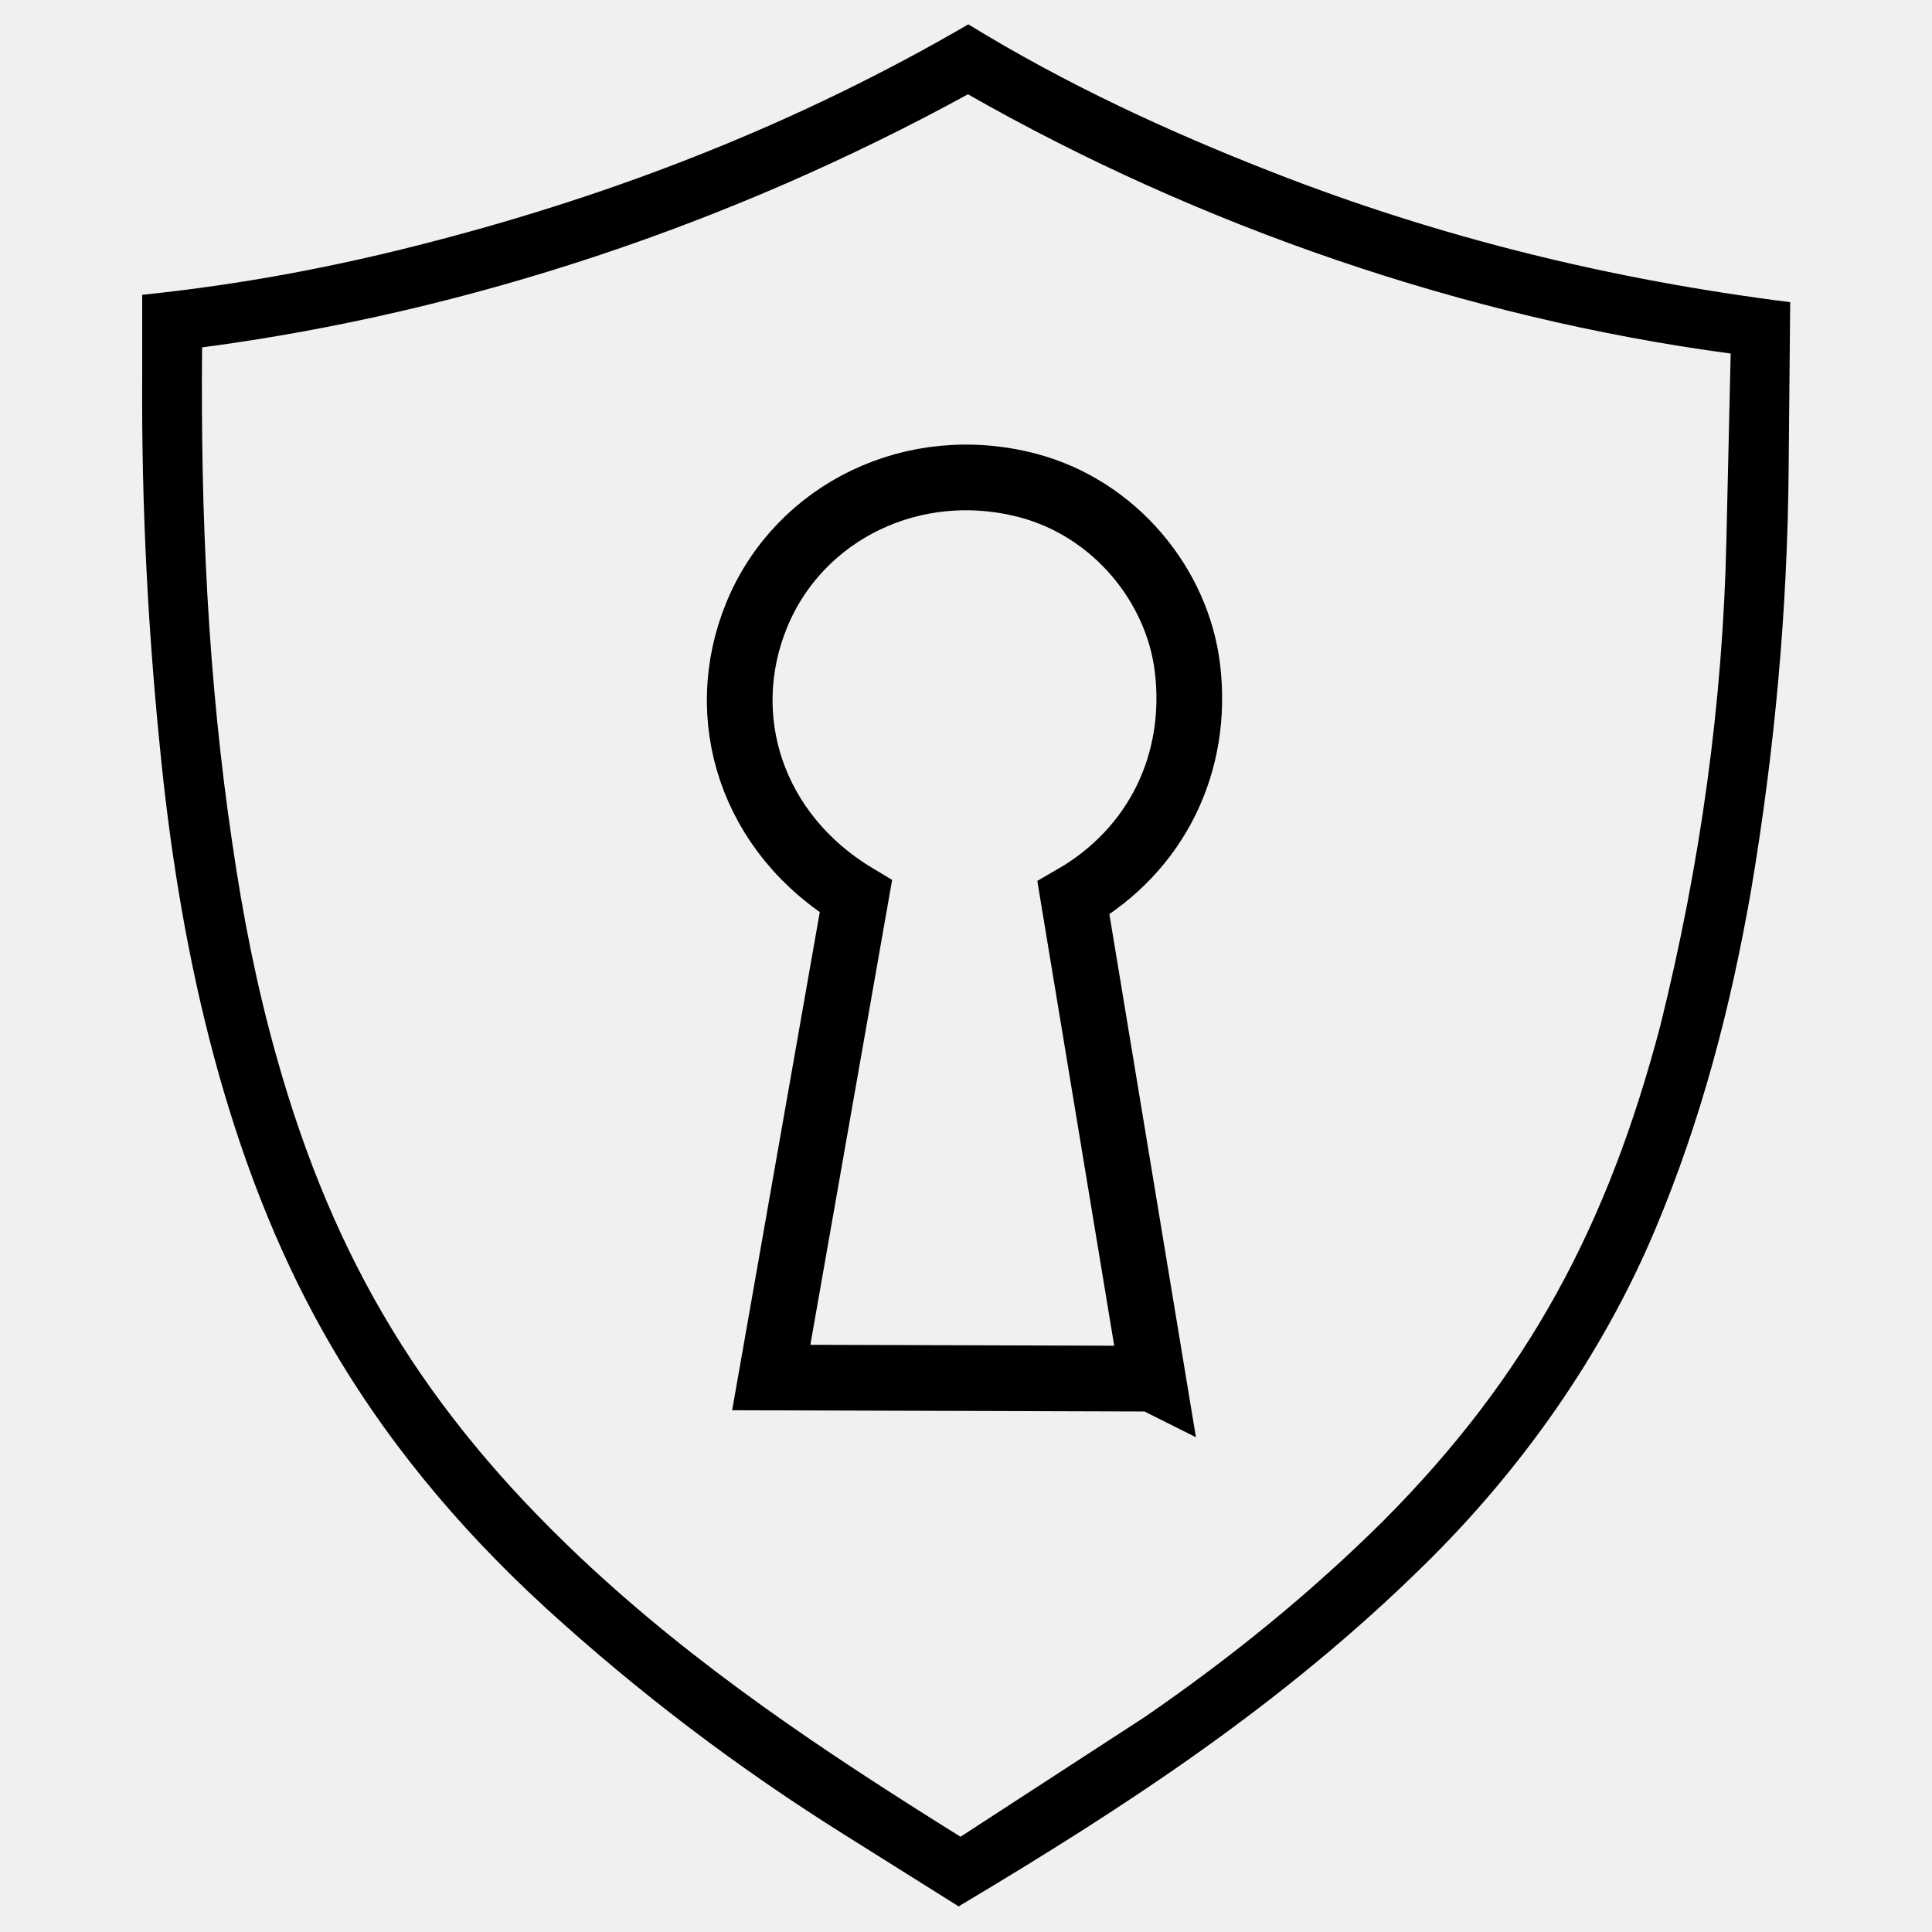
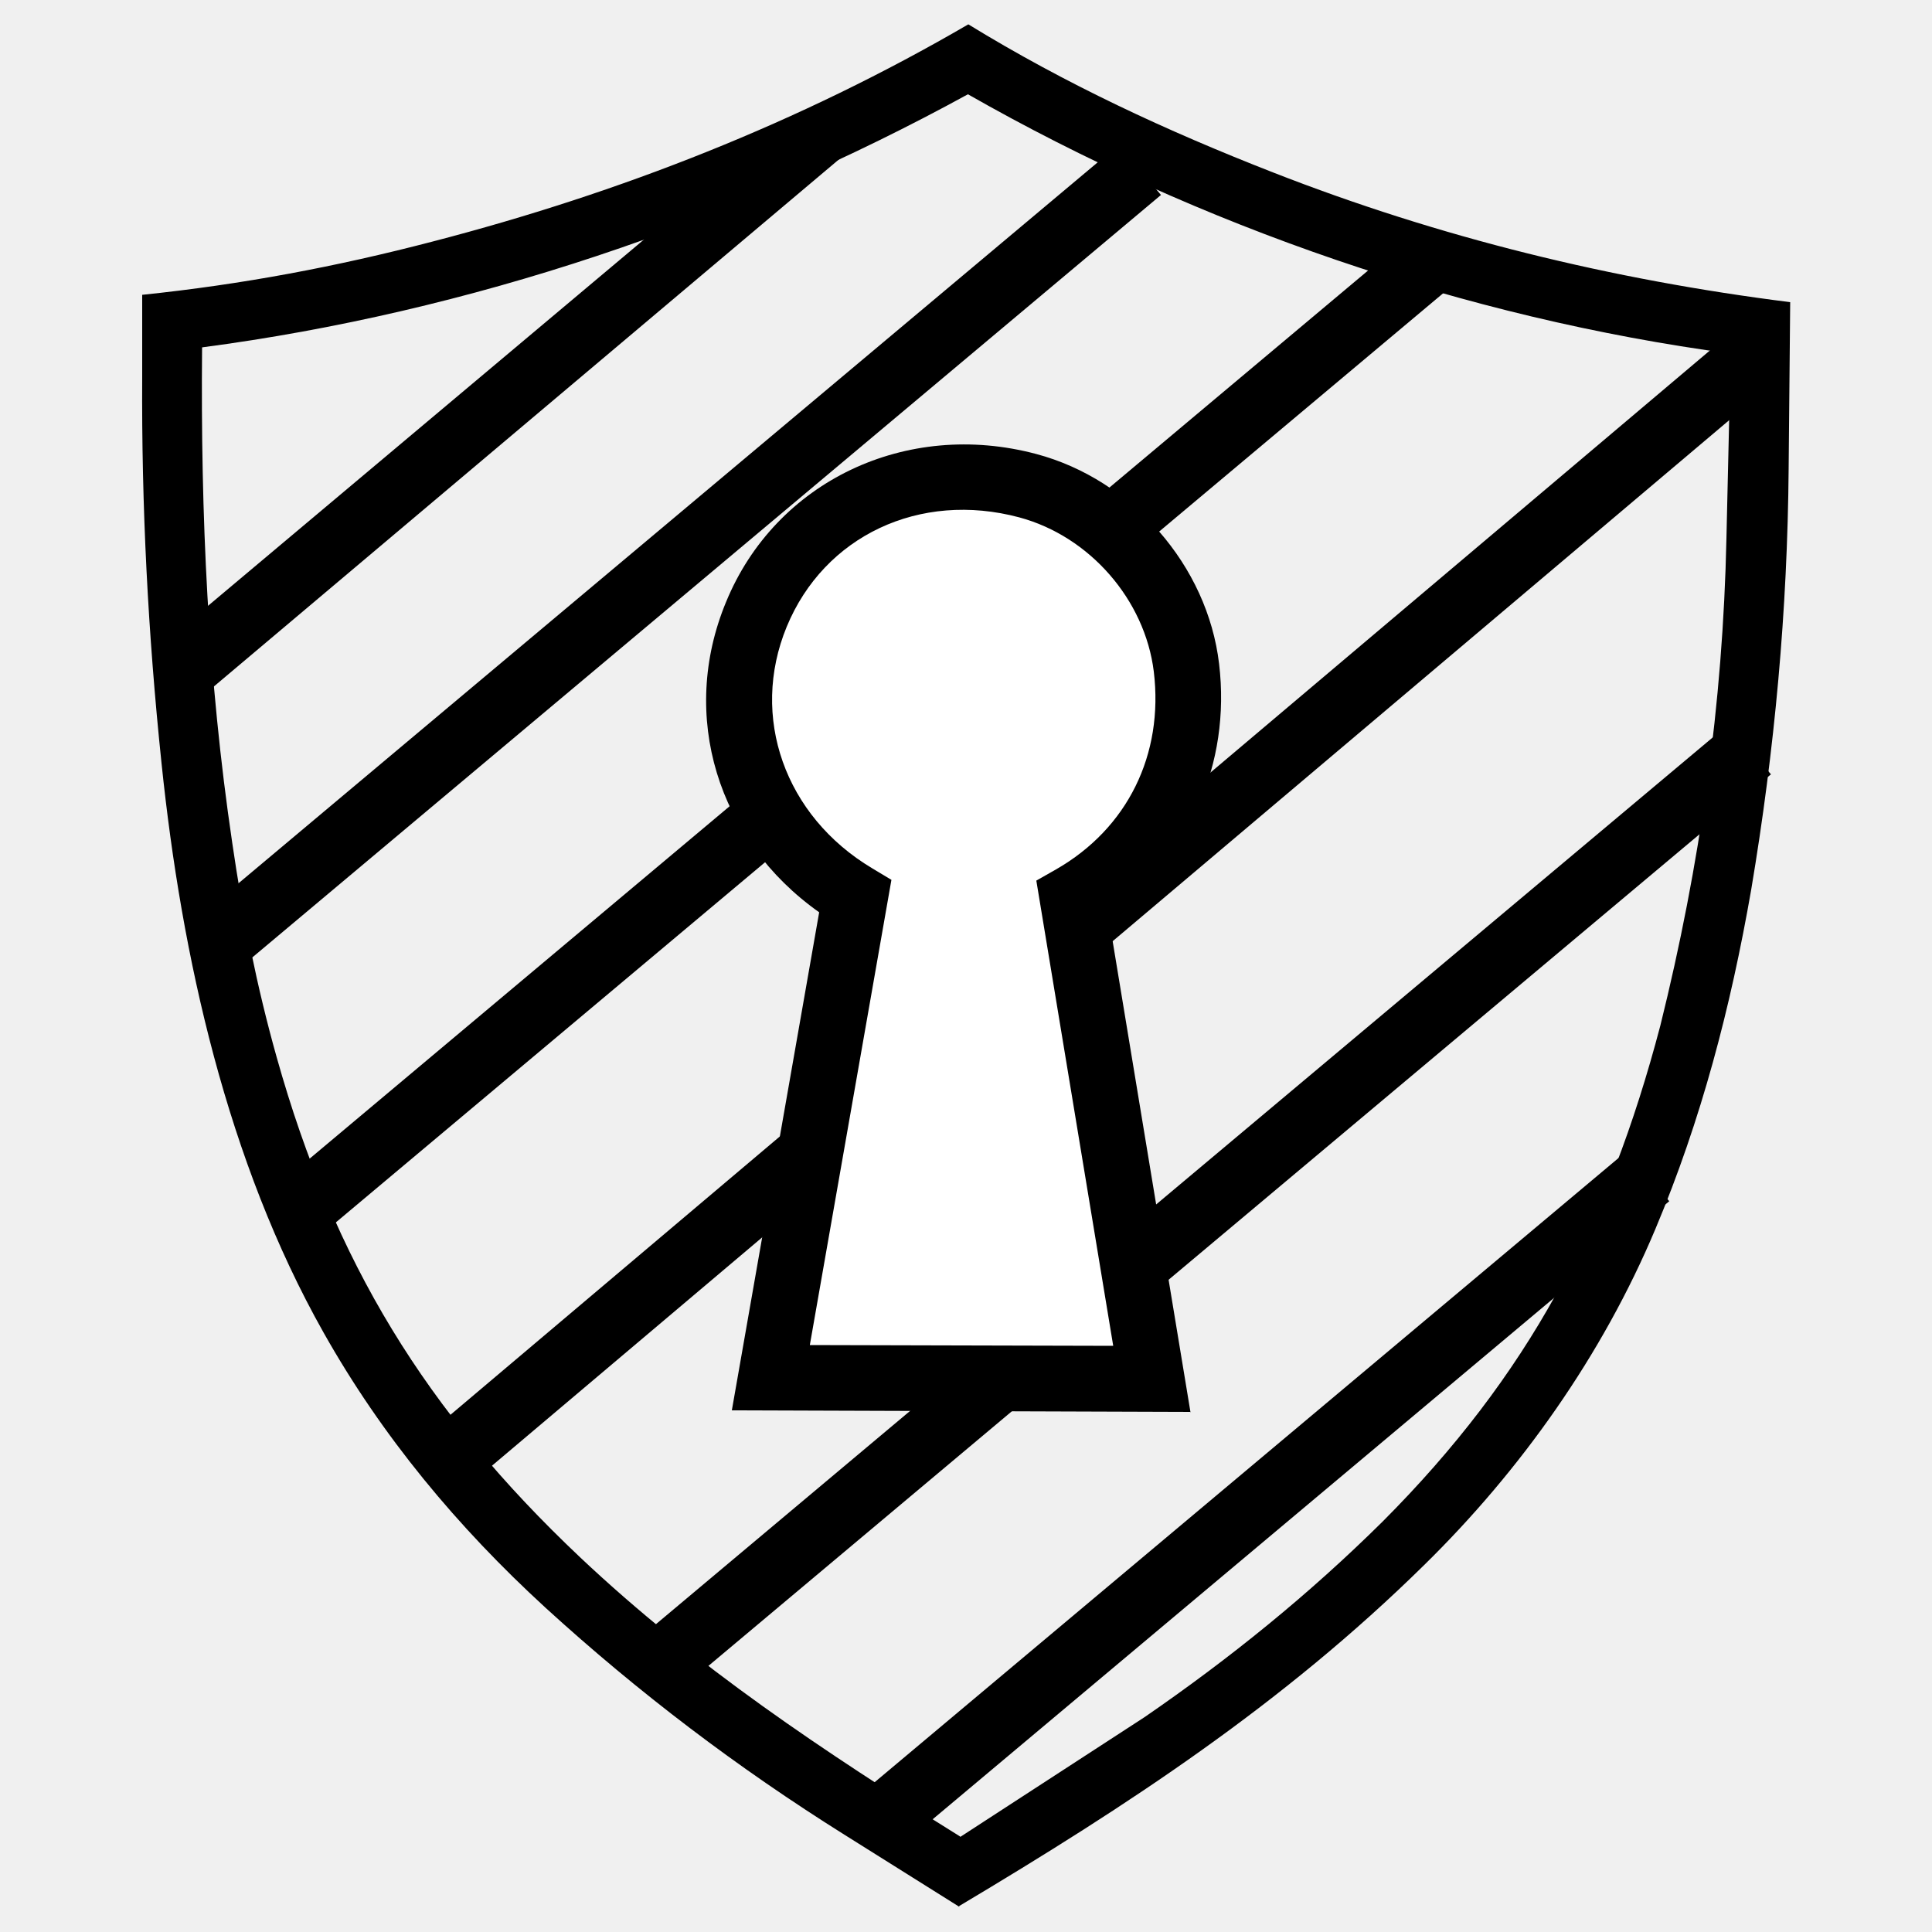
<svg xmlns="http://www.w3.org/2000/svg" id="Layer_1" version="1.1" viewBox="0 0 500 500">
  <defs>
    <style>
      .st0 {
-         fill: none;
-         stroke: #000;
-         stroke-miterlimit: 10;
-         stroke-width: 17px;
+         fill: #fff;
      }
    </style>
  </defs>
-   <path class="st0" d="M298.2,356.8l-98.6-.3,21.9-124.5c-27-16.2-36.6-46.4-25.6-73s40.6-41.2,70.3-33.3c22.4,6,38.5,25.8,41.1,47.1,3,24.7-8,47.2-29.5,59.6l20.6,124.5Z" />
  <path d="M248.3,493.5l-29.8-18.7c-27.6-17.3-53.2-36.7-77.3-58.7-22.8-20.9-42.3-44.3-57.5-71.3-24.9-44.2-36.7-97.1-41.9-147.3-3.5-33.5-5.2-66.4-5-100.1v-21.1c26-2.7,50.3-7.3,75.2-13.8,48.5-12.6,95-30.8,138.6-56.2,25.1,15.4,51.4,27.6,78.8,38.3,43.2,16.9,87.8,27.8,133.9,33.6l-.4,43c-.3,36.8-3.6,72.8-9.7,109.1-5.3,30.4-12.9,59.5-24.8,87.8-13.7,32.6-34.8,62.4-59.9,87-36.4,35.8-76.2,61.9-120.3,88.2ZM248.5,475.4l47.7-31c22.1-15.2,42.5-31.7,61.6-50.6,37.7-37.8,58.3-76.7,71.9-128.4,10.3-41.5,16.2-83.3,17.1-126.1l1.1-47.8c-68.7-9.2-137.6-33-197.4-67.1-60.8,33.3-129.1,56.4-198.2,65.5-.4,43.3,1.5,85.7,7.8,128.2,2.8,19.2,6.3,37,11.5,55.5,14.9,53.1,38.6,91.7,78.5,129.4,30,28.3,63.3,50.4,98.4,72.3Z" />
+   <polygon points="52.1 180.4 41.2 167.4 204.5 30.2 219.2 39.5 52.1 180.4" />
+   <rect x="20.9" y="135.1" width="310.4" height="17" transform="translate(-51.1 146.9) rotate(-40)" />
+   <rect x="31.5" y="182.5" width="383" height="17" transform="translate(-70.6 188.1) rotate(-40)" />
+   <rect x="61.6" y="227.7" width="443.6" height="17" transform="translate(-85.5 238.8) rotate(-40.2)" />
+   <rect x="131.1" y="302.3" width="364.4" height="17" transform="translate(-126.5 274.3) rotate(-40)" />
+   <rect x="194.8" y="380" width="262.5" height="17" transform="translate(-173.5 300.7) rotate(-40)" />
+   <g>
+     <path class="st0" d="M298.2,356.8l-98.6-.3,21.9-124.5c-27-16.2-36.6-46.4-25.6-73s40.6-41.2,70.3-33.3c22.4,6,38.5,25.8,41.1,47.1,3,24.7-8,47.2-29.5,59.6l20.6,124.5Z" />
+     <path d="M308.2,365.4l-118.8-.4,22.6-128.9c-26.3-18.6-36.3-50.9-24.1-80.3,12.8-31.2,46.6-47.3,80.3-38.3,24.8,6.6,44.3,28.9,47.3,54.3,3.1,26-7.8,50.3-28.7,64.8l21.3,128.9ZM209.6,348.1l78.5.2-19.9-120.4,5.1-2.9c18.5-10.6,27.9-29.7,25.3-51.2-2.3-18.6-16.6-35-34.8-39.9-25.8-6.9-50.5,4.8-60.2,28.3-9.6,23.3-.5,49,22.1,62.5l5,3-21.1,120.3Z" />
+   </g>
</svg>
